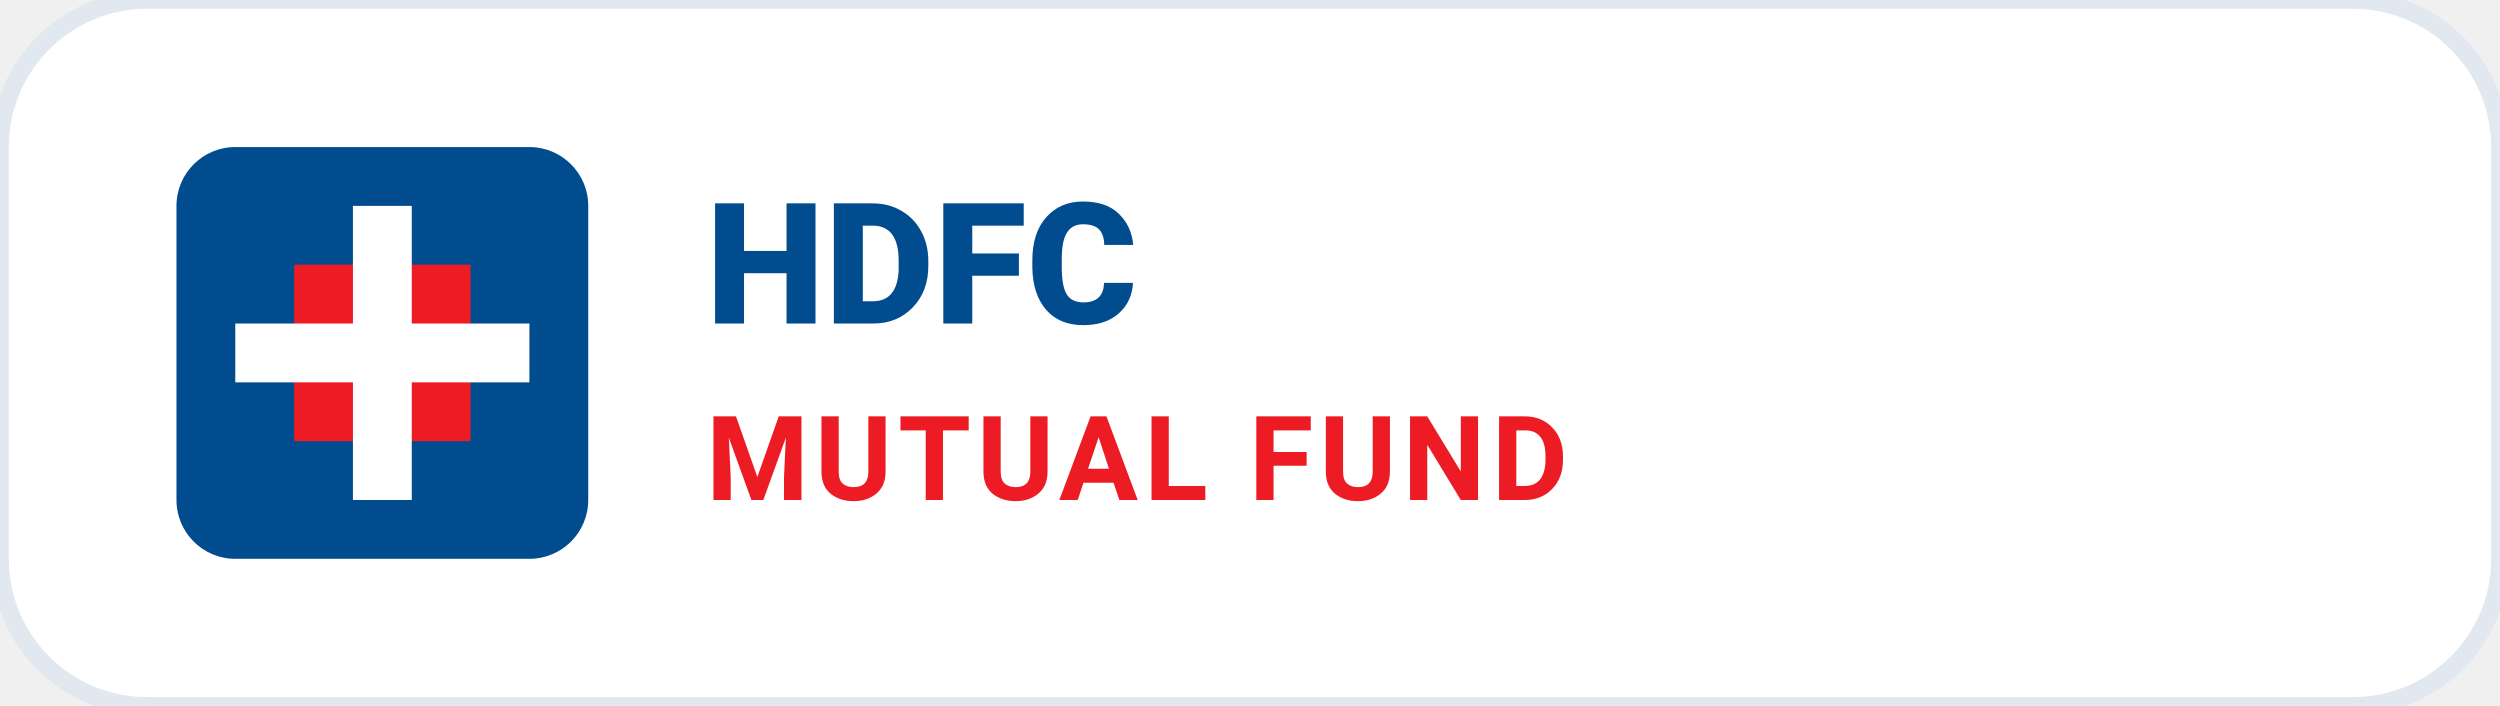
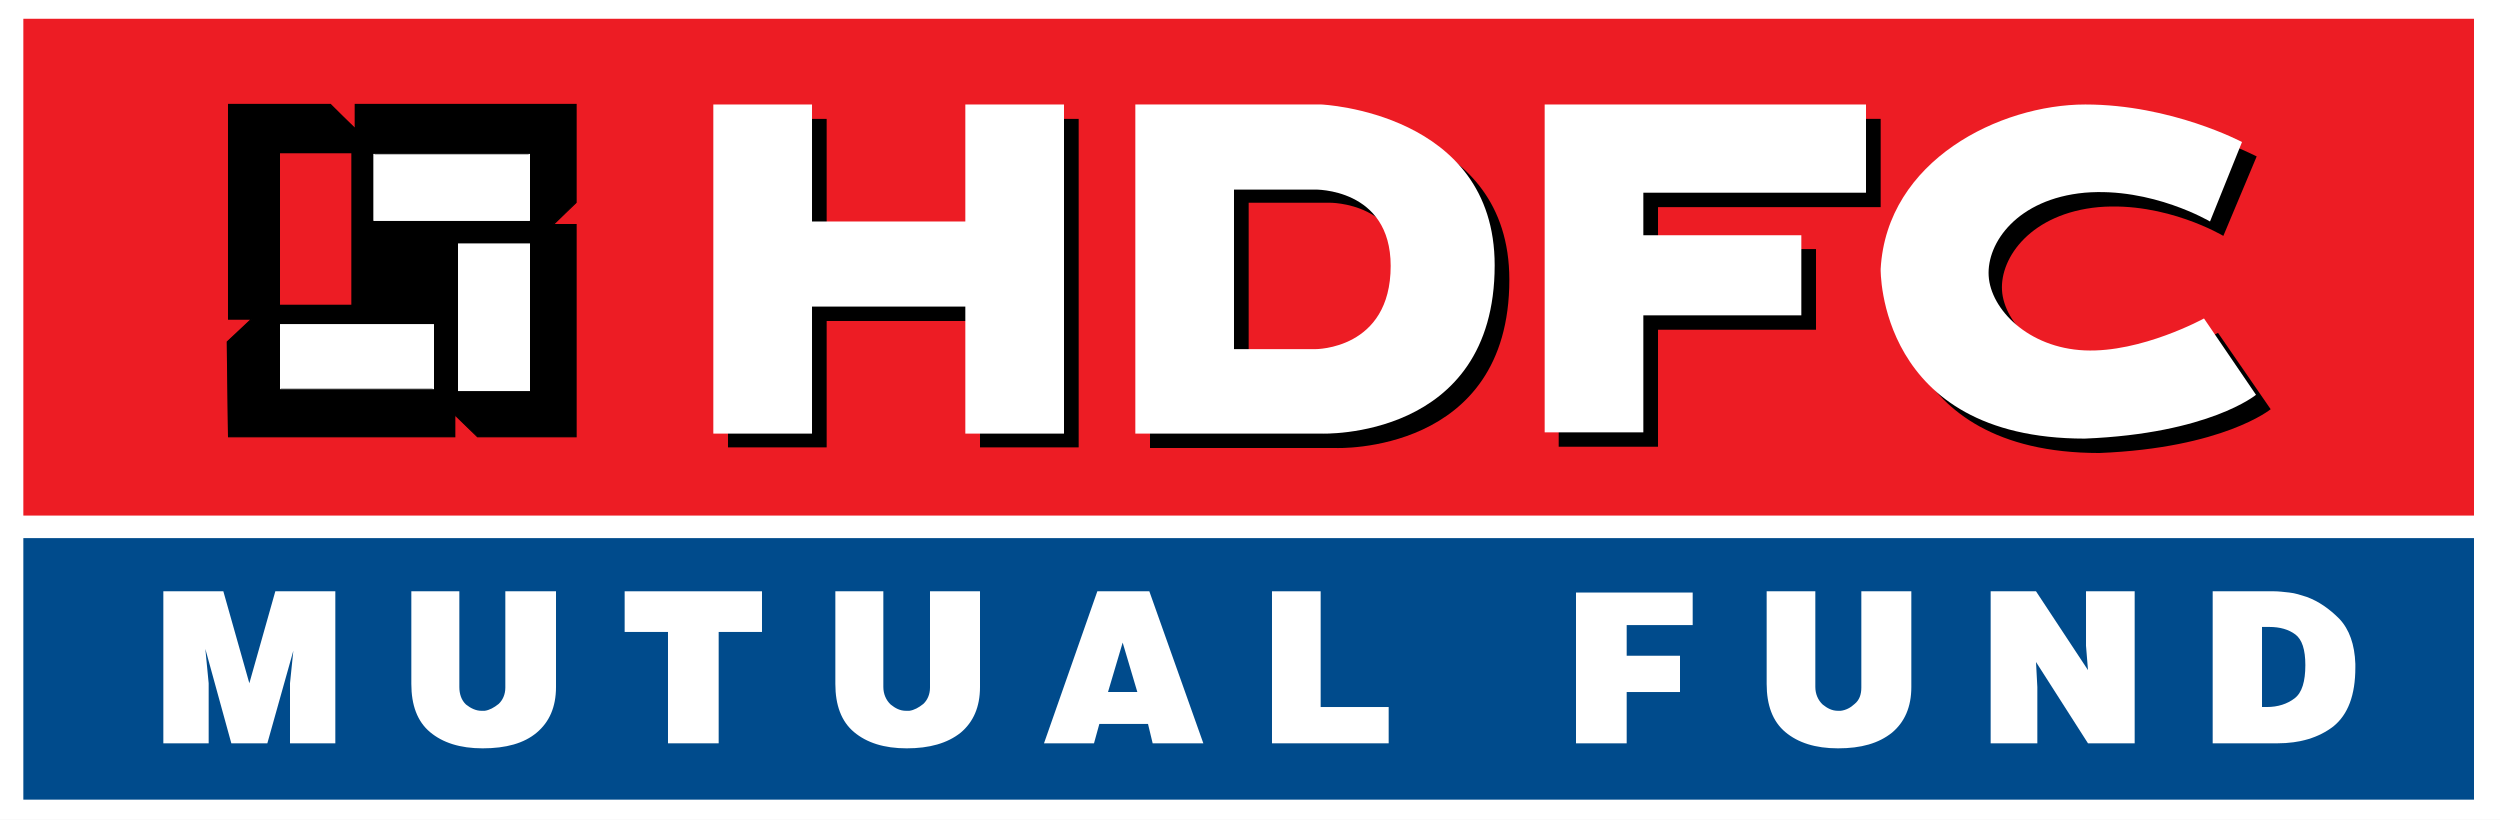
- <svg xmlns="http://www.w3.org/2000/svg" viewBox="0 0 170 48" width="170" height="48">
-   <rect width="170" height="48" rx="10" fill="#FFFFFF" stroke="#E2E8F0" stroke-width="1.2" />
-   <g>
-     <rect x="12" y="10" width="28" height="28" rx="4" fill="#004C8F" />
-     <rect x="20" y="18" width="12" height="12" fill="#ED1C24" />
-     <rect x="16" y="22" width="20" height="4" fill="#FFFFFF" />
-     <rect x="24" y="14" width="4" height="20" fill="#FFFFFF" />
+ <svg xmlns="http://www.w3.org/2000/svg" width="122" height="40" viewBox="0 0 122 40" fill="none">
+   <g clip-path="url(#clip0_14408_7504)">
+     <path d="M122.065 0H0V50.962H122.065V0Z" fill="white" />
+     <path d="M120.731 0.916H1.139V25.16H120.731V0.916Z" fill="#ED1C24" />
+     <path d="M120.731 26.26H1.139V39.023H120.731V26.26Z" fill="#004B8C" />
+     <path fill-rule="evenodd" clip-rule="evenodd" d="M12.168 33.343L13.436 28.855H16.364V36.274H14.152V33.343L14.315 31.755L13.046 36.274H11.289L10.02 31.664L10.183 33.343V36.274H7.971V28.855H10.899L12.168 33.343Z" fill="white" />
+     <path fill-rule="evenodd" clip-rule="evenodd" d="M22.416 28.855V33.526C22.416 33.862 22.513 34.167 22.741 34.381C22.969 34.564 23.229 34.687 23.489 34.687H23.587H23.652C23.88 34.656 24.107 34.534 24.335 34.351C24.53 34.167 24.66 33.893 24.66 33.557V28.855H27.133V33.526C27.133 34.503 26.808 35.236 26.189 35.755C25.571 36.274 24.693 36.519 23.554 36.519C22.448 36.519 21.602 36.244 20.984 35.725C20.366 35.206 20.073 34.412 20.073 33.374V28.855H22.416Z" fill="white" />
+     <path fill-rule="evenodd" clip-rule="evenodd" d="M37.185 28.855V30.839H35.071V36.274H32.598V30.839H30.483V28.855H37.185Z" fill="white" />
+     <path fill-rule="evenodd" clip-rule="evenodd" d="M43.107 28.855V33.526C43.107 33.862 43.237 34.167 43.465 34.381C43.693 34.564 43.92 34.687 44.213 34.687H44.311H44.376C44.604 34.656 44.831 34.534 45.059 34.351C45.254 34.167 45.384 33.893 45.384 33.557V28.855H47.824V33.526C47.824 34.503 47.499 35.236 46.881 35.755C46.23 36.274 45.352 36.519 44.246 36.519C43.14 36.519 42.294 36.244 41.676 35.725C41.057 35.206 40.765 34.412 40.765 33.374V28.855H43.107Z" fill="white" />
+     <path fill-rule="evenodd" clip-rule="evenodd" d="M56.087 28.855L58.723 36.274H56.25L56.023 35.328H53.648L53.387 36.274H50.947L53.55 28.855H56.087ZM55.502 33.77L54.786 31.358L54.071 33.77H55.502Z" fill="white" />
+     <path fill-rule="evenodd" clip-rule="evenodd" d="M64.448 28.855V34.503H67.767V36.274H62.073V28.855H64.448Z" fill="white" />
+     <path fill-rule="evenodd" clip-rule="evenodd" d="M82.603 28.916V30.504H79.382V32H81.984V33.771H79.382V36.275H76.909V28.916H82.603Z" fill="white" />
+     <path fill-rule="evenodd" clip-rule="evenodd" d="M88.588 28.855V33.526C88.588 33.862 88.718 34.167 88.946 34.381C89.173 34.564 89.401 34.687 89.694 34.687H89.792H89.824C90.084 34.656 90.312 34.534 90.507 34.351C90.735 34.167 90.833 33.893 90.833 33.557V28.855H93.273V33.526C93.273 34.503 92.947 35.236 92.329 35.755C91.678 36.274 90.833 36.519 89.694 36.519C88.588 36.519 87.742 36.244 87.124 35.725C86.506 35.206 86.213 34.412 86.213 33.374V28.855H88.588Z" fill="white" />
+     <path fill-rule="evenodd" clip-rule="evenodd" d="M99.357 28.855L101.894 32.702L101.797 31.511V28.855H104.172V36.274H101.894L99.357 32.305L99.422 33.526V36.274H97.144V28.855H99.357Z" fill="white" />
+     <path fill-rule="evenodd" clip-rule="evenodd" d="M110.972 28.855C111.199 28.855 111.427 28.885 111.72 28.916C112.013 28.946 112.273 29.038 112.566 29.129C113.151 29.343 113.672 29.709 114.16 30.198C114.648 30.717 114.908 31.45 114.941 32.397V32.58C114.941 33.923 114.583 34.87 113.867 35.45C113.151 35.999 112.24 36.274 111.134 36.274H107.979V28.855H110.972ZM110.353 34.503H110.419H110.484H110.549H110.614C111.167 34.503 111.622 34.351 111.98 34.076C112.338 33.801 112.501 33.251 112.501 32.458C112.501 31.694 112.338 31.206 112.013 30.961C111.687 30.717 111.264 30.595 110.744 30.595H110.386V34.503H110.353Z" fill="white" />
+     <path d="M110.126 7.634C110.126 7.634 106.677 5.802 102.48 5.802C98.283 5.802 92.785 8.489 92.493 13.832C92.493 13.832 92.297 22.107 102.448 22.107C108.499 21.863 110.809 19.97 110.809 19.97L108.239 16.244C108.239 16.244 105.18 17.924 102.415 17.802C99.65 17.68 97.795 15.787 97.698 14.168C97.6 12.55 99.129 10.412 102.415 10.107C105.701 9.832 108.499 11.512 108.499 11.512L110.126 7.634Z" fill="black" />
+     <path d="M35.526 5.802H40.341V11.512H47.824V5.802H52.639V21.832H47.824V15.664H40.341V21.832H35.526V5.802Z" fill="black" />
+     <path d="M60.935 9.924V17.71H64.904C64.904 17.71 68.58 17.741 68.58 13.649C68.58 9.832 64.872 9.893 64.872 9.893H60.935M56.12 5.802H65.197C65.197 5.802 73.656 6.138 73.656 13.649C73.656 22.199 65.197 21.863 65.197 21.863H56.12V5.802Z" fill="black" />
+     <path d="M76.096 5.802H91.777V10.107H80.911V12.153H88.621V16.092H80.911V21.802H76.064L76.096 5.802Z" fill="black" />
+     <path d="M109.41 6.931C109.41 6.931 105.961 5.099 101.764 5.099C97.6 5.099 92.069 7.816 91.776 13.129C91.776 13.129 91.614 21.404 101.732 21.404C107.815 21.16 110.093 19.267 110.093 19.267L107.555 15.541C107.555 15.541 104.497 17.221 101.732 17.099C98.966 16.977 97.144 15.083 97.047 13.465C96.949 11.847 98.446 9.709 101.732 9.404C105.018 9.129 107.848 10.809 107.848 10.809L109.41 6.931Z" fill="white" />
+     <path d="M34.81 5.099H39.626V10.809H47.108V5.099H51.923V21.16H47.108V14.961H39.626V21.16H34.81V5.099Z" fill="white" />
+     <path d="M60.219 9.251V17.038H64.188C64.188 17.038 67.865 17.068 67.865 12.976C67.865 9.16 64.156 9.251 64.156 9.251H60.219ZM55.404 5.099H64.481C64.481 5.099 72.94 5.465 72.94 12.946C72.94 21.496 64.481 21.16 64.481 21.16H55.404V5.099Z" fill="white" />
+     <path d="M75.38 5.099H91.061V9.404H80.195V11.48H87.905V15.389H80.195V21.099H75.38V5.099Z" fill="white" />
+     <path d="M11.094 16.671L12.265 15.572H11.126V5.099H16.104L17.34 6.259V5.099H28.109V9.893L26.97 10.961H28.109V21.312H23.294L22.188 20.244V21.312H11.126L11.094 16.671Z" fill="black" />
+     <path d="M11.094 16.671L11.127 16.702L12.33 15.542H11.159V5.129H16.104L17.373 6.351V5.129H28.076V9.893L26.905 10.992H28.076V21.282H23.294L22.155 20.183V21.282H11.159L11.127 16.671H11.094L11.127 16.702L11.094 16.671H11.062L11.127 21.343H22.221V20.305L23.294 21.343H28.142V10.931H27.068L28.142 9.893V5.068H17.308V6.229L16.137 5.068H11.127V15.603H12.2L11.062 16.671H11.094Z" fill="black" />
+     <path d="M25.831 7.542H18.251V10.779H25.831V7.542Z" fill="white" />
+     <path d="M18.251 7.541H18.219V10.778H25.864V7.511H18.219V7.541H18.251H25.799V10.747H18.284V7.541H18.251Z" fill="white" />
+     <path d="M21.147 15.847H13.664V18.961H21.147V15.847Z" fill="white" />
+     <path d="M13.664 15.847V18.992H21.179V15.816H13.664V15.847V15.877H21.114V18.961H13.697V15.847H13.664V15.877V15.847Z" fill="white" />
+     <path d="M25.831 11.908H22.383V19.053H25.831V11.908Z" fill="white" />
+     <path d="M22.383 11.909H22.351V19.084H25.864V11.878H22.351V11.909H22.383V11.939H25.799V19.023H22.416V11.909H22.383V11.939V11.909Z" fill="white" />
+     <path d="M17.145 7.48H13.664V14.87H17.145V7.48Z" fill="#ED1C24" />
  </g>
-   <text x="48" y="22" font-family="-apple-system, BlinkMacSystemFont, 'Segoe UI', Roboto, Helvetica, Arial, sans-serif" font-size="11.5" font-weight="800" fill="#004C8F">HDFC</text>
-   <text x="48" y="34" font-family="-apple-system, BlinkMacSystemFont, 'Segoe UI', Roboto, Helvetica, Arial, sans-serif" font-size="8" font-weight="700" letter-spacing="0.4" fill="#ED1C24">MUTUAL FUND</text>
+   <defs>
+     <clipPath id="clip0_14408_7504">
+       <rect width="122" height="40" fill="white" />
+     </clipPath>
+   </defs>
</svg>
